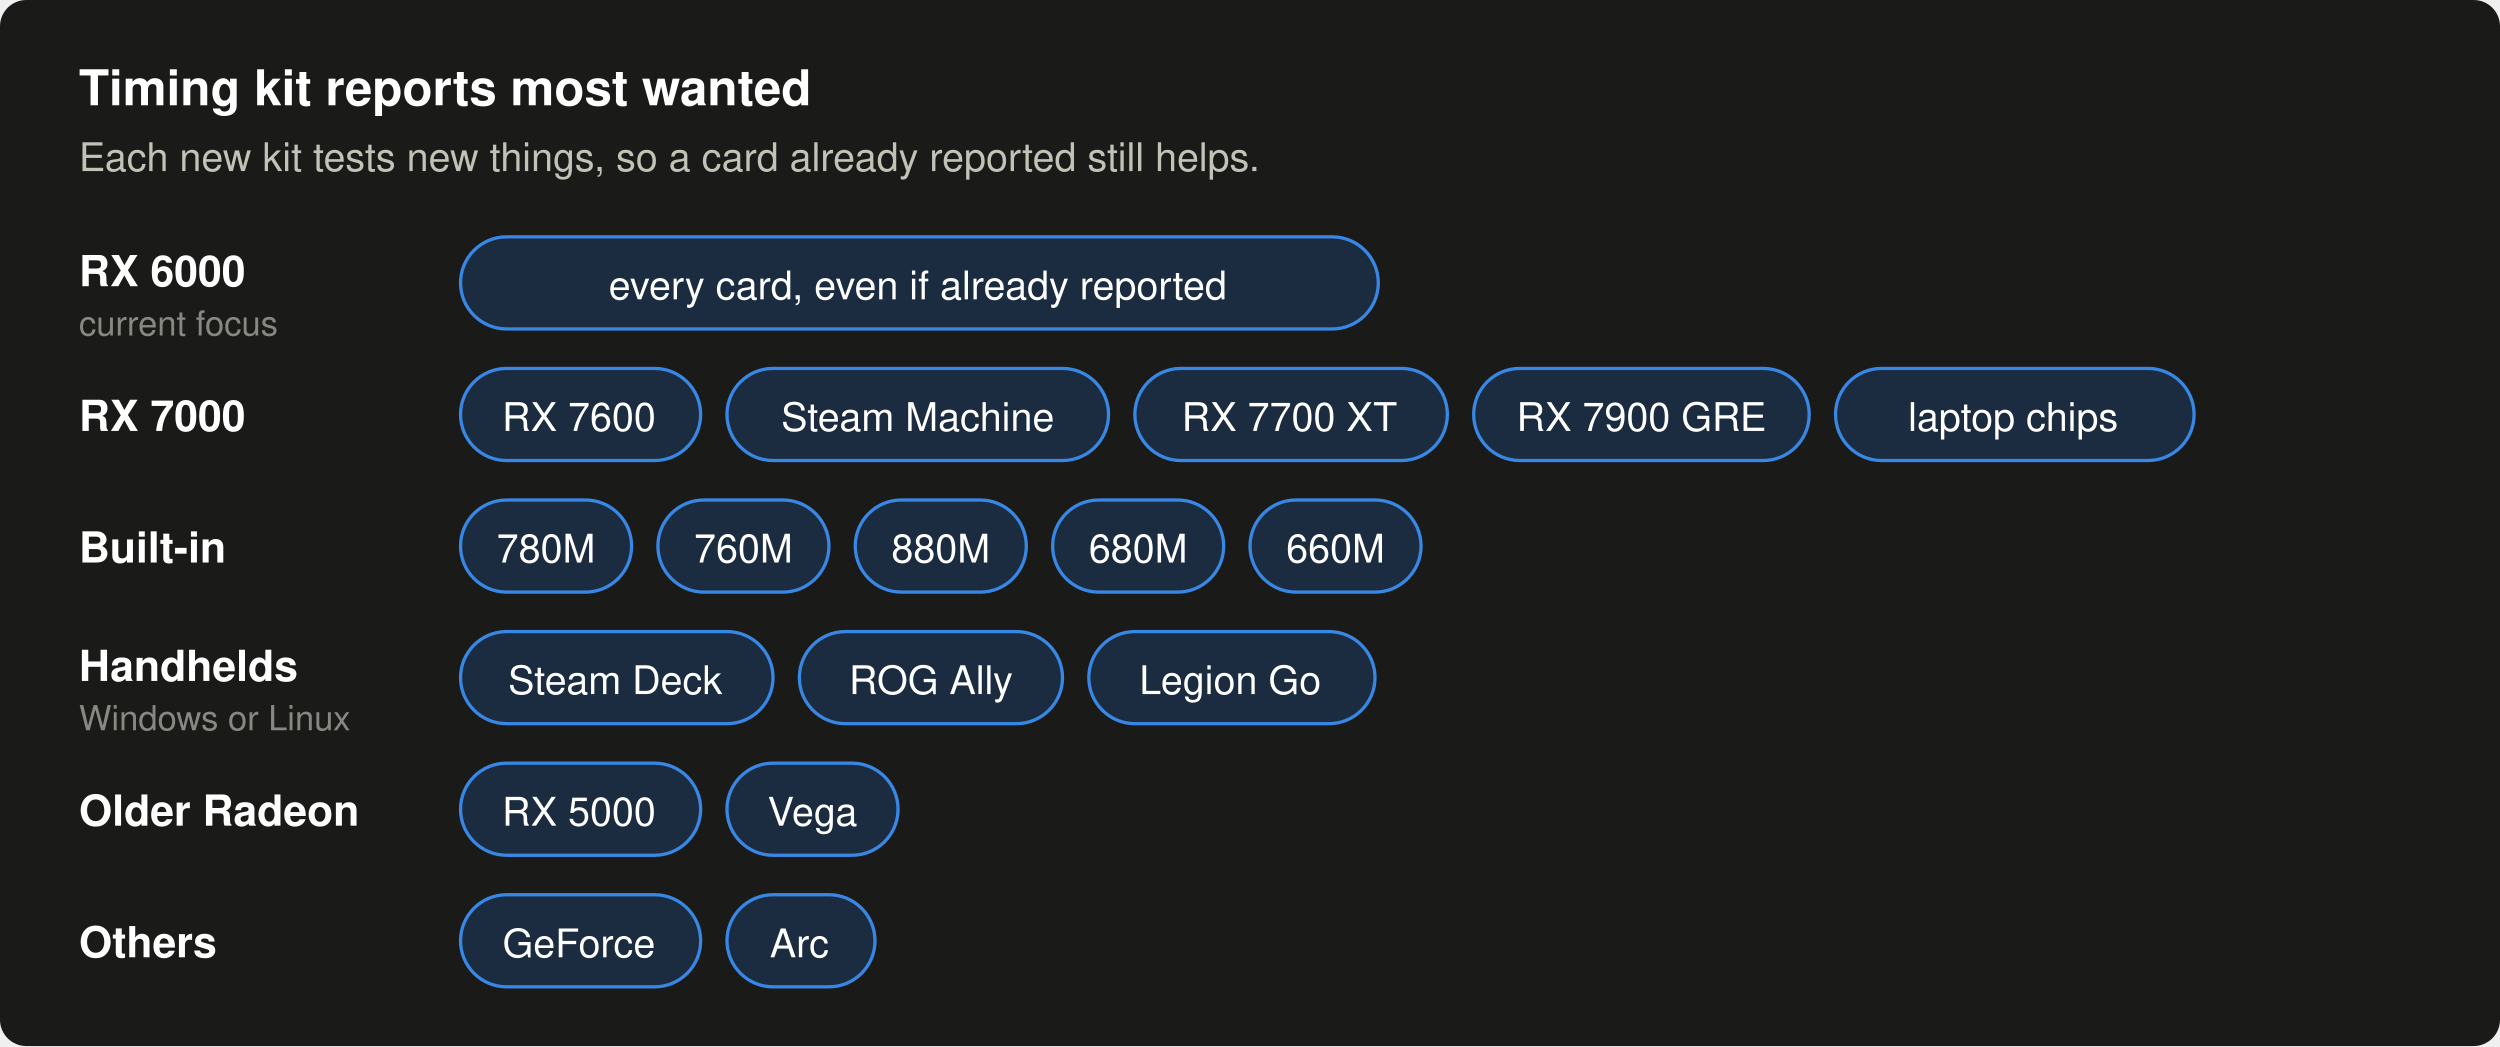
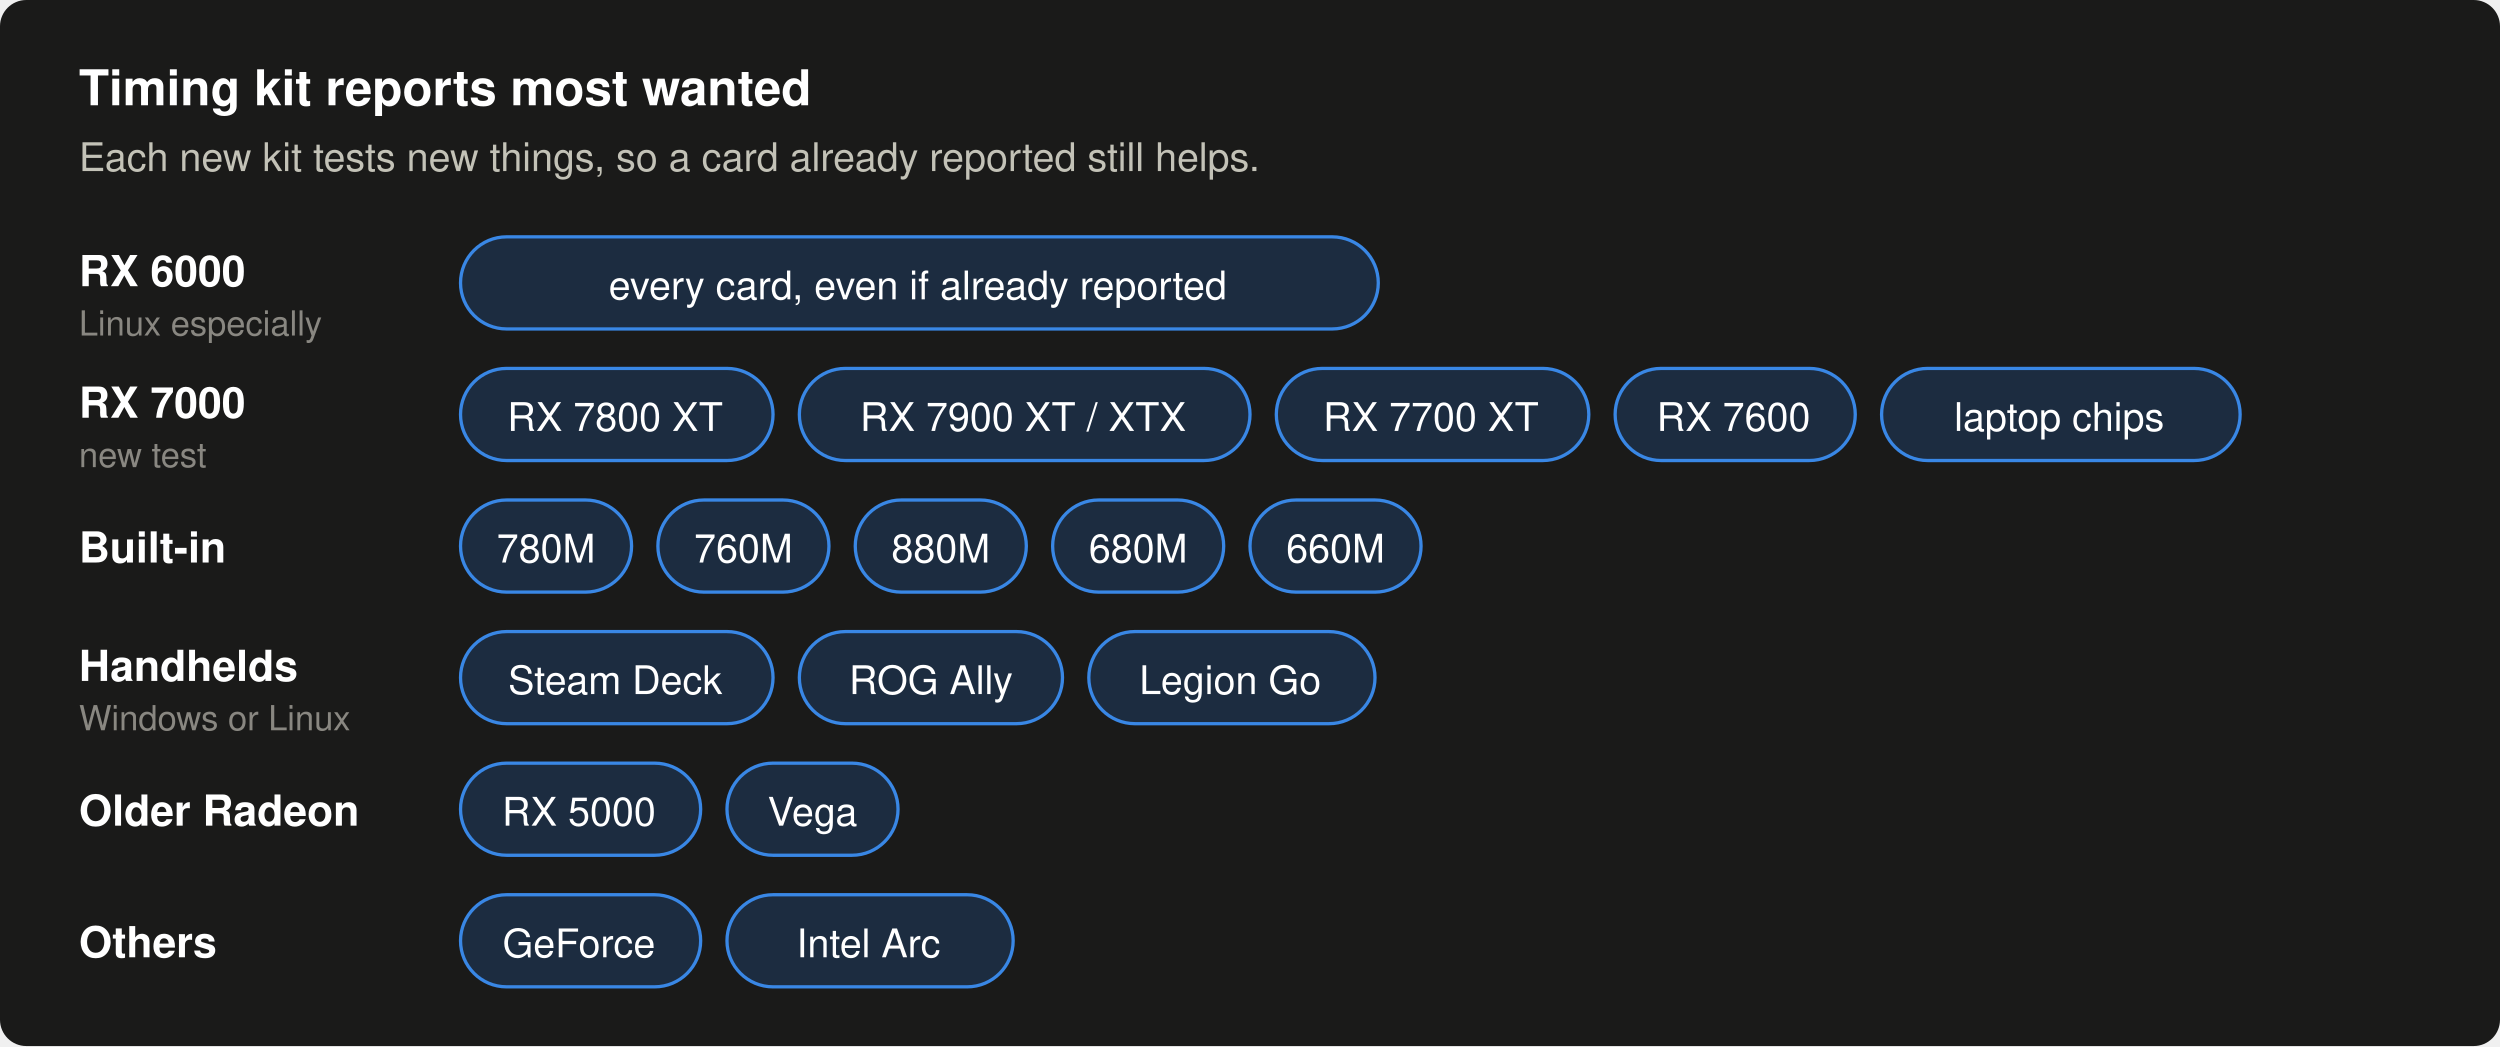
- <svg xmlns="http://www.w3.org/2000/svg" width="760" height="318" viewBox="0 0 760 318" role="img" aria-label="Reports most wanted: RX 6000: every card, even if already reported; RX 7000: RX 7600, Steam Machine, RX 7700 XT, RX 7900 GRE, laptop chips; Built-in: 780M, 760M, 880M, 680M, 660M; Handhelds: Steam Deck, ROG Ally, Legion Go; Older Radeon: RX 5000, Vega; Others: GeForce, Arc">
+ <svg xmlns="http://www.w3.org/2000/svg" width="760" height="318" viewBox="0 0 760 318" role="img" aria-label="Reports most wanted: RX 6000: every card, even if already reported; RX 7000: RX 7800 XT, RX 7900 XT / XTX, RX 7700 XT, RX 7600, laptop chips; Built-in: 780M, 760M, 880M, 680M, 660M; Handhelds: Steam Deck, ROG Ally, Legion Go; Older Radeon: RX 5000, Vega; Others: GeForce, Intel Arc">
  <rect width="760" height="318" rx="8" fill="#1a1a19" />
  <text x="24" y="32" font-family="-apple-system, 'Segoe UI', Helvetica, Arial, sans-serif" font-size="15" font-weight="600" text-anchor="start" fill="#ffffff">Timing kit reports most wanted</text>
  <text x="24" y="52" font-family="-apple-system, 'Segoe UI', Helvetica, Arial, sans-serif" font-size="12" text-anchor="start" fill="#c3c2b7">Each new kit tests new things, so a card already reported still helps.</text>
  <text x="24" y="87" font-family="-apple-system, 'Segoe UI', Helvetica, Arial, sans-serif" font-size="13" font-weight="600" text-anchor="start" fill="#ffffff">RX 6000</text>
-   <text x="24" y="102" font-family="-apple-system, 'Segoe UI', Helvetica, Arial, sans-serif" font-size="10.5" text-anchor="start" fill="#898781">current focus</text>
+   <text x="24" y="102" font-family="-apple-system, 'Segoe UI', Helvetica, Arial, sans-serif" font-size="10.5" text-anchor="start" fill="#898781">Linux especially</text>
  <rect x="140" y="72" width="279" height="28" rx="14" fill="#1c2c40" stroke="#3987e5" />
  <text x="279" y="91" font-family="-apple-system, 'Segoe UI', Helvetica, Arial, sans-serif" font-size="12" text-anchor="middle" fill="#ffffff">every card, even if already reported</text>
-   <text x="24" y="131" font-family="-apple-system, 'Segoe UI', Helvetica, Arial, sans-serif" font-size="13" font-weight="600" text-anchor="start" fill="#ffffff">RX 7000</text>
-   <rect x="140" y="112" width="73" height="28" rx="14" fill="#1c2c40" stroke="#3987e5" />
-   <text x="176" y="131" font-family="-apple-system, 'Segoe UI', Helvetica, Arial, sans-serif" font-size="12" text-anchor="middle" fill="#ffffff">RX 7600</text>
-   <rect x="221" y="112" width="116" height="28" rx="14" fill="#1c2c40" stroke="#3987e5" />
-   <text x="279" y="131" font-family="-apple-system, 'Segoe UI', Helvetica, Arial, sans-serif" font-size="12" text-anchor="middle" fill="#ffffff">Steam Machine</text>
-   <rect x="345" y="112" width="95" height="28" rx="14" fill="#1c2c40" stroke="#3987e5" />
-   <text x="392" y="131" font-family="-apple-system, 'Segoe UI', Helvetica, Arial, sans-serif" font-size="12" text-anchor="middle" fill="#ffffff">RX 7700 XT</text>
-   <rect x="448" y="112" width="102" height="28" rx="14" fill="#1c2c40" stroke="#3987e5" />
-   <text x="499" y="131" font-family="-apple-system, 'Segoe UI', Helvetica, Arial, sans-serif" font-size="12" text-anchor="middle" fill="#ffffff">RX 7900 GRE</text>
-   <rect x="558" y="112" width="109" height="28" rx="14" fill="#1c2c40" stroke="#3987e5" />
-   <text x="612" y="131" font-family="-apple-system, 'Segoe UI', Helvetica, Arial, sans-serif" font-size="12" text-anchor="middle" fill="#ffffff">laptop chips</text>
+   <text x="24" y="127" font-family="-apple-system, 'Segoe UI', Helvetica, Arial, sans-serif" font-size="13" font-weight="600" text-anchor="start" fill="#ffffff">RX 7000</text>
+   <text x="24" y="142" font-family="-apple-system, 'Segoe UI', Helvetica, Arial, sans-serif" font-size="10.5" text-anchor="start" fill="#898781">new test</text>
+   <rect x="140" y="112" width="95" height="28" rx="14" fill="#1c2c40" stroke="#3987e5" />
+   <text x="187" y="131" font-family="-apple-system, 'Segoe UI', Helvetica, Arial, sans-serif" font-size="12" text-anchor="middle" fill="#ffffff">RX 7800 XT</text>
+   <rect x="243" y="112" width="137" height="28" rx="14" fill="#1c2c40" stroke="#3987e5" />
+   <text x="311" y="131" font-family="-apple-system, 'Segoe UI', Helvetica, Arial, sans-serif" font-size="12" text-anchor="middle" fill="#ffffff">RX 7900 XT / XTX</text>
+   <rect x="388" y="112" width="95" height="28" rx="14" fill="#1c2c40" stroke="#3987e5" />
+   <text x="435" y="131" font-family="-apple-system, 'Segoe UI', Helvetica, Arial, sans-serif" font-size="12" text-anchor="middle" fill="#ffffff">RX 7700 XT</text>
+   <rect x="491" y="112" width="73" height="28" rx="14" fill="#1c2c40" stroke="#3987e5" />
+   <text x="527" y="131" font-family="-apple-system, 'Segoe UI', Helvetica, Arial, sans-serif" font-size="12" text-anchor="middle" fill="#ffffff">RX 7600</text>
+   <rect x="572" y="112" width="109" height="28" rx="14" fill="#1c2c40" stroke="#3987e5" />
+   <text x="626" y="131" font-family="-apple-system, 'Segoe UI', Helvetica, Arial, sans-serif" font-size="12" text-anchor="middle" fill="#ffffff">laptop chips</text>
  <text x="24" y="171" font-family="-apple-system, 'Segoe UI', Helvetica, Arial, sans-serif" font-size="13" font-weight="600" text-anchor="start" fill="#ffffff">Built-in</text>
  <rect x="140" y="152" width="52" height="28" rx="14" fill="#1c2c40" stroke="#3987e5" />
  <text x="166" y="171" font-family="-apple-system, 'Segoe UI', Helvetica, Arial, sans-serif" font-size="12" text-anchor="middle" fill="#ffffff">780M</text>
  <rect x="200" y="152" width="52" height="28" rx="14" fill="#1c2c40" stroke="#3987e5" />
  <text x="226" y="171" font-family="-apple-system, 'Segoe UI', Helvetica, Arial, sans-serif" font-size="12" text-anchor="middle" fill="#ffffff">760M</text>
  <rect x="260" y="152" width="52" height="28" rx="14" fill="#1c2c40" stroke="#3987e5" />
  <text x="286" y="171" font-family="-apple-system, 'Segoe UI', Helvetica, Arial, sans-serif" font-size="12" text-anchor="middle" fill="#ffffff">880M</text>
  <rect x="320" y="152" width="52" height="28" rx="14" fill="#1c2c40" stroke="#3987e5" />
  <text x="346" y="171" font-family="-apple-system, 'Segoe UI', Helvetica, Arial, sans-serif" font-size="12" text-anchor="middle" fill="#ffffff">680M</text>
  <rect x="380" y="152" width="52" height="28" rx="14" fill="#1c2c40" stroke="#3987e5" />
  <text x="406" y="171" font-family="-apple-system, 'Segoe UI', Helvetica, Arial, sans-serif" font-size="12" text-anchor="middle" fill="#ffffff">660M</text>
  <text x="24" y="207" font-family="-apple-system, 'Segoe UI', Helvetica, Arial, sans-serif" font-size="13" font-weight="600" text-anchor="start" fill="#ffffff">Handhelds</text>
  <text x="24" y="222" font-family="-apple-system, 'Segoe UI', Helvetica, Arial, sans-serif" font-size="10.5" text-anchor="start" fill="#898781">Windows or Linux</text>
  <rect x="140" y="192" width="95" height="28" rx="14" fill="#1c2c40" stroke="#3987e5" />
  <text x="187" y="211" font-family="-apple-system, 'Segoe UI', Helvetica, Arial, sans-serif" font-size="12" text-anchor="middle" fill="#ffffff">Steam Deck</text>
  <rect x="243" y="192" width="80" height="28" rx="14" fill="#1c2c40" stroke="#3987e5" />
  <text x="283" y="211" font-family="-apple-system, 'Segoe UI', Helvetica, Arial, sans-serif" font-size="12" text-anchor="middle" fill="#ffffff">ROG Ally</text>
  <rect x="331" y="192" width="87" height="28" rx="14" fill="#1c2c40" stroke="#3987e5" />
  <text x="374" y="211" font-family="-apple-system, 'Segoe UI', Helvetica, Arial, sans-serif" font-size="12" text-anchor="middle" fill="#ffffff">Legion Go</text>
  <text x="24" y="251" font-family="-apple-system, 'Segoe UI', Helvetica, Arial, sans-serif" font-size="13" font-weight="600" text-anchor="start" fill="#ffffff">Older Radeon</text>
  <rect x="140" y="232" width="73" height="28" rx="14" fill="#1c2c40" stroke="#3987e5" />
  <text x="176" y="251" font-family="-apple-system, 'Segoe UI', Helvetica, Arial, sans-serif" font-size="12" text-anchor="middle" fill="#ffffff">RX 5000</text>
  <rect x="221" y="232" width="52" height="28" rx="14" fill="#1c2c40" stroke="#3987e5" />
  <text x="247" y="251" font-family="-apple-system, 'Segoe UI', Helvetica, Arial, sans-serif" font-size="12" text-anchor="middle" fill="#ffffff">Vega</text>
  <text x="24" y="291" font-family="-apple-system, 'Segoe UI', Helvetica, Arial, sans-serif" font-size="13" font-weight="600" text-anchor="start" fill="#ffffff">Others</text>
  <rect x="140" y="272" width="73" height="28" rx="14" fill="#1c2c40" stroke="#3987e5" />
  <text x="176" y="291" font-family="-apple-system, 'Segoe UI', Helvetica, Arial, sans-serif" font-size="12" text-anchor="middle" fill="#ffffff">GeForce</text>
-   <rect x="221" y="272" width="45" height="28" rx="14" fill="#1c2c40" stroke="#3987e5" />
-   <text x="243" y="291" font-family="-apple-system, 'Segoe UI', Helvetica, Arial, sans-serif" font-size="12" text-anchor="middle" fill="#ffffff">Arc</text>
+   <rect x="221" y="272" width="87" height="28" rx="14" fill="#1c2c40" stroke="#3987e5" />
+   <text x="264" y="291" font-family="-apple-system, 'Segoe UI', Helvetica, Arial, sans-serif" font-size="12" text-anchor="middle" fill="#ffffff">Intel Arc</text>
</svg>
